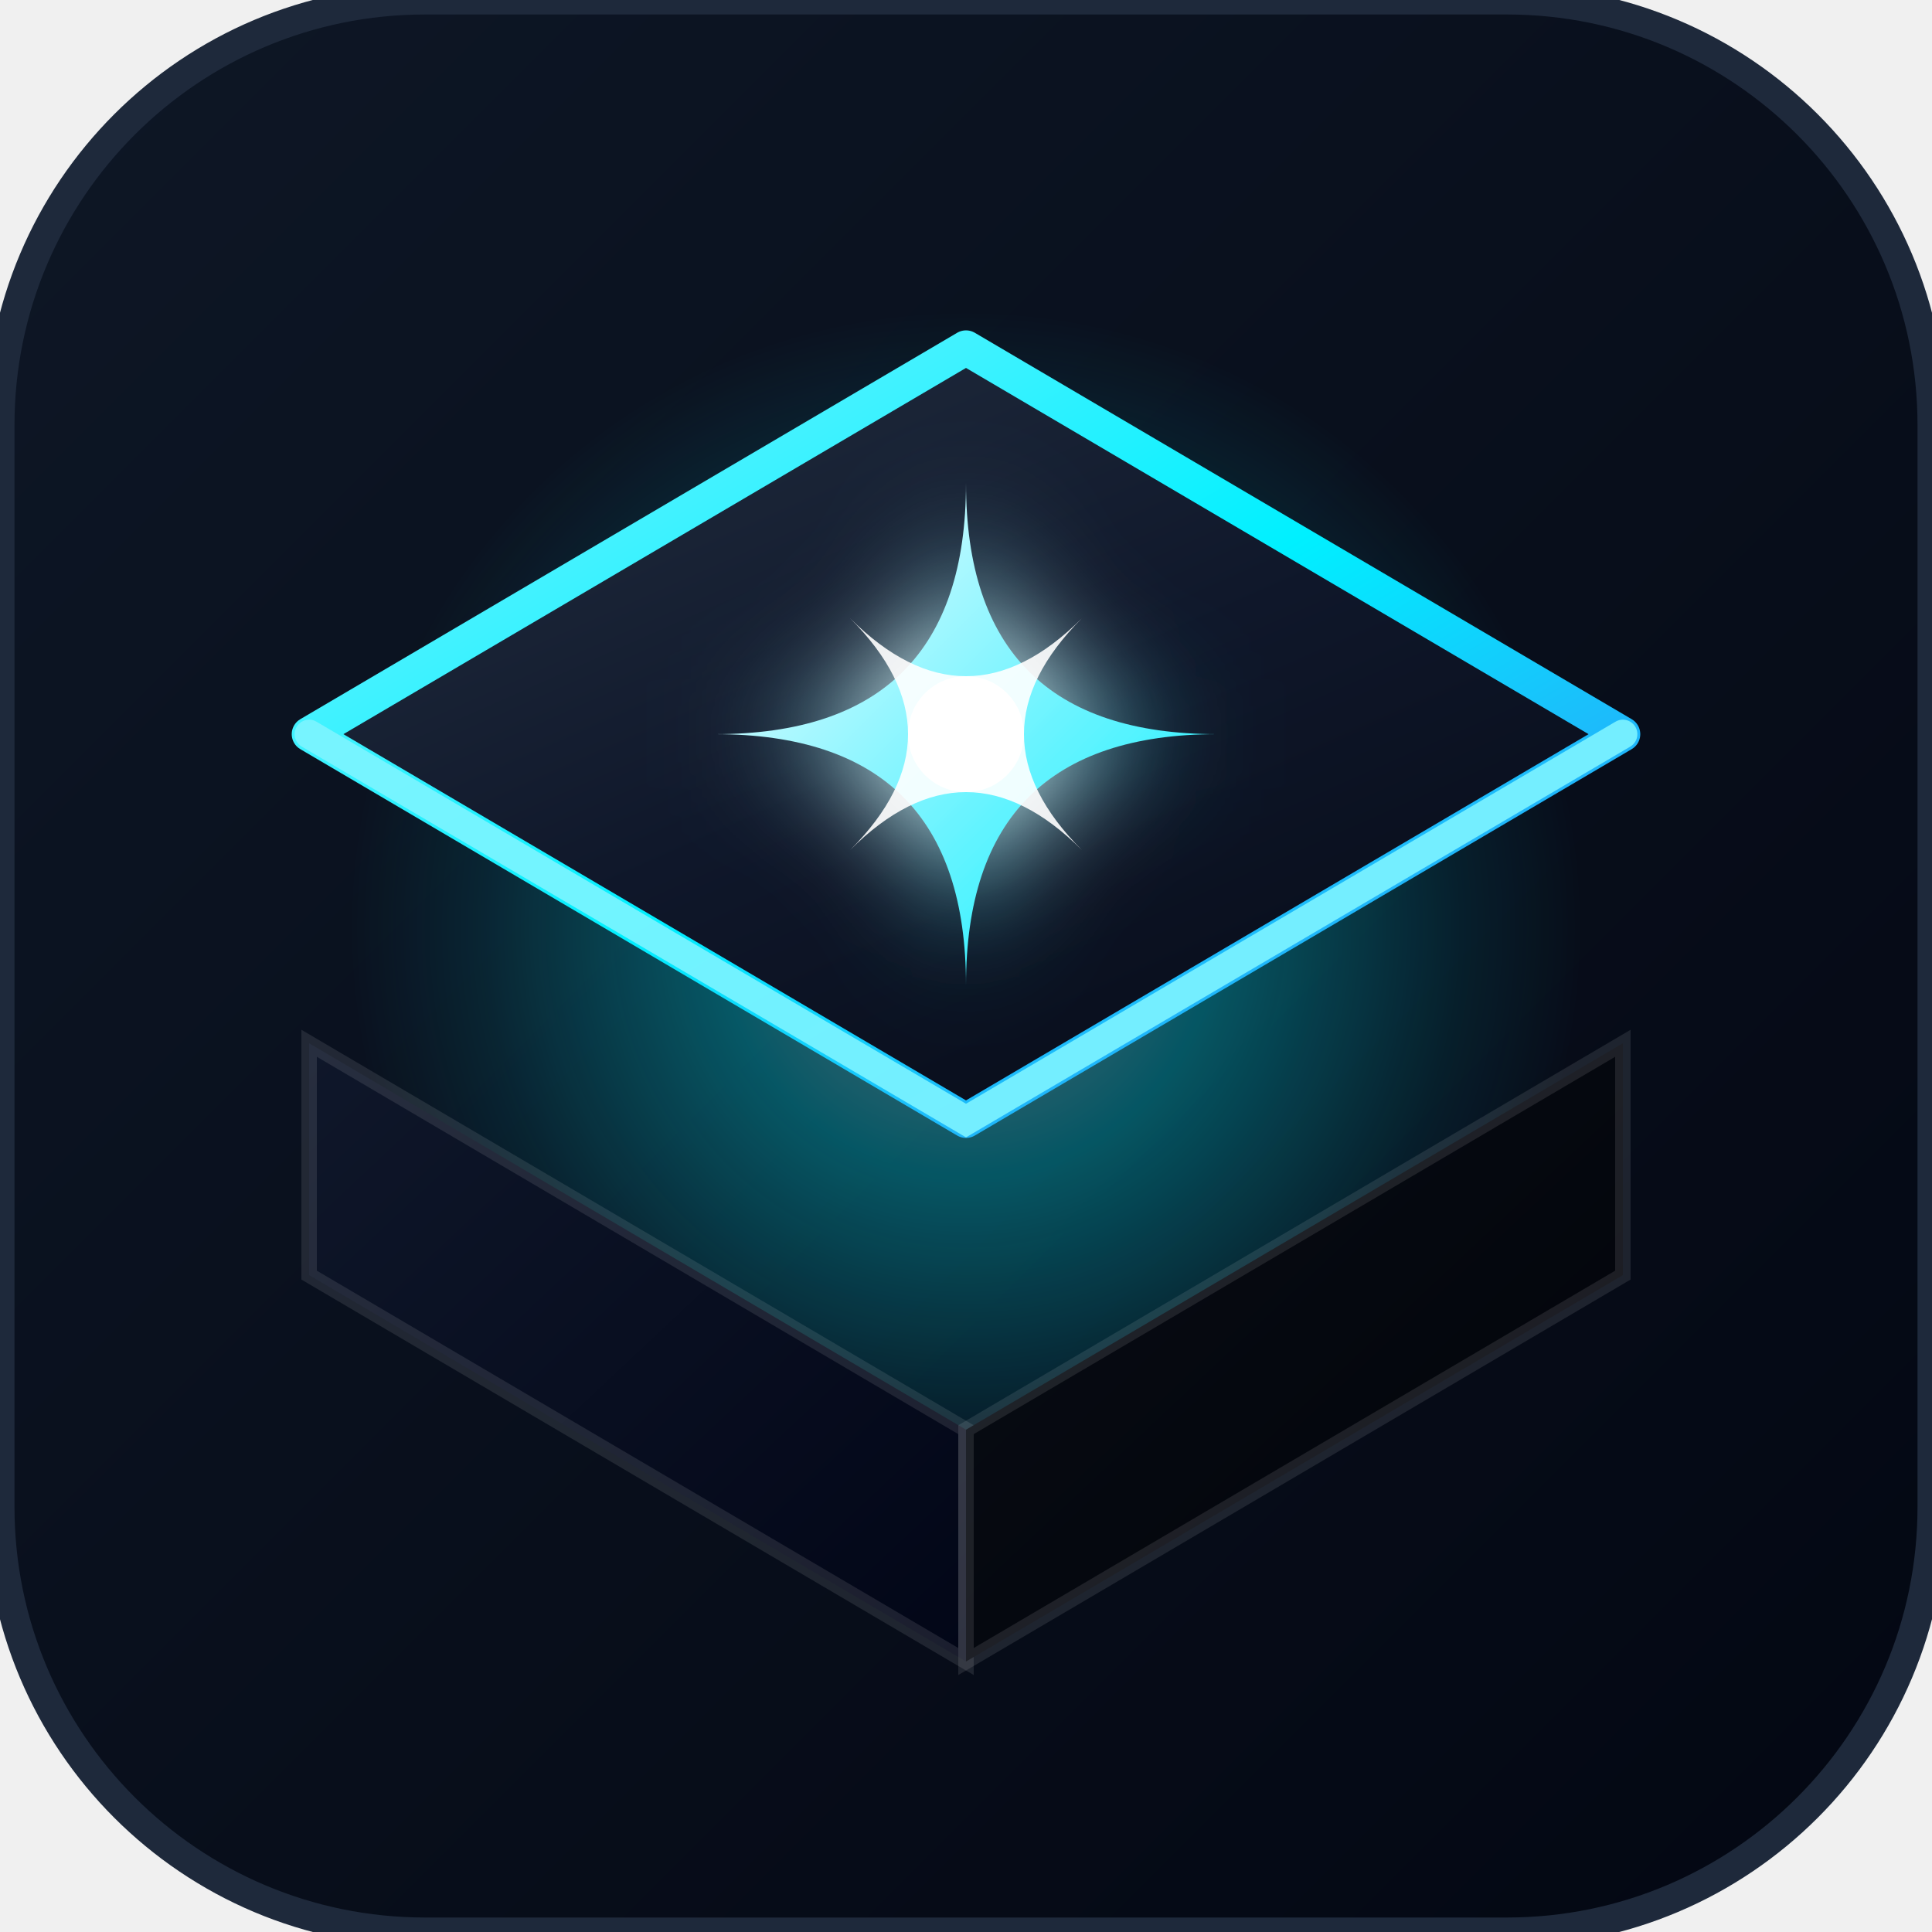
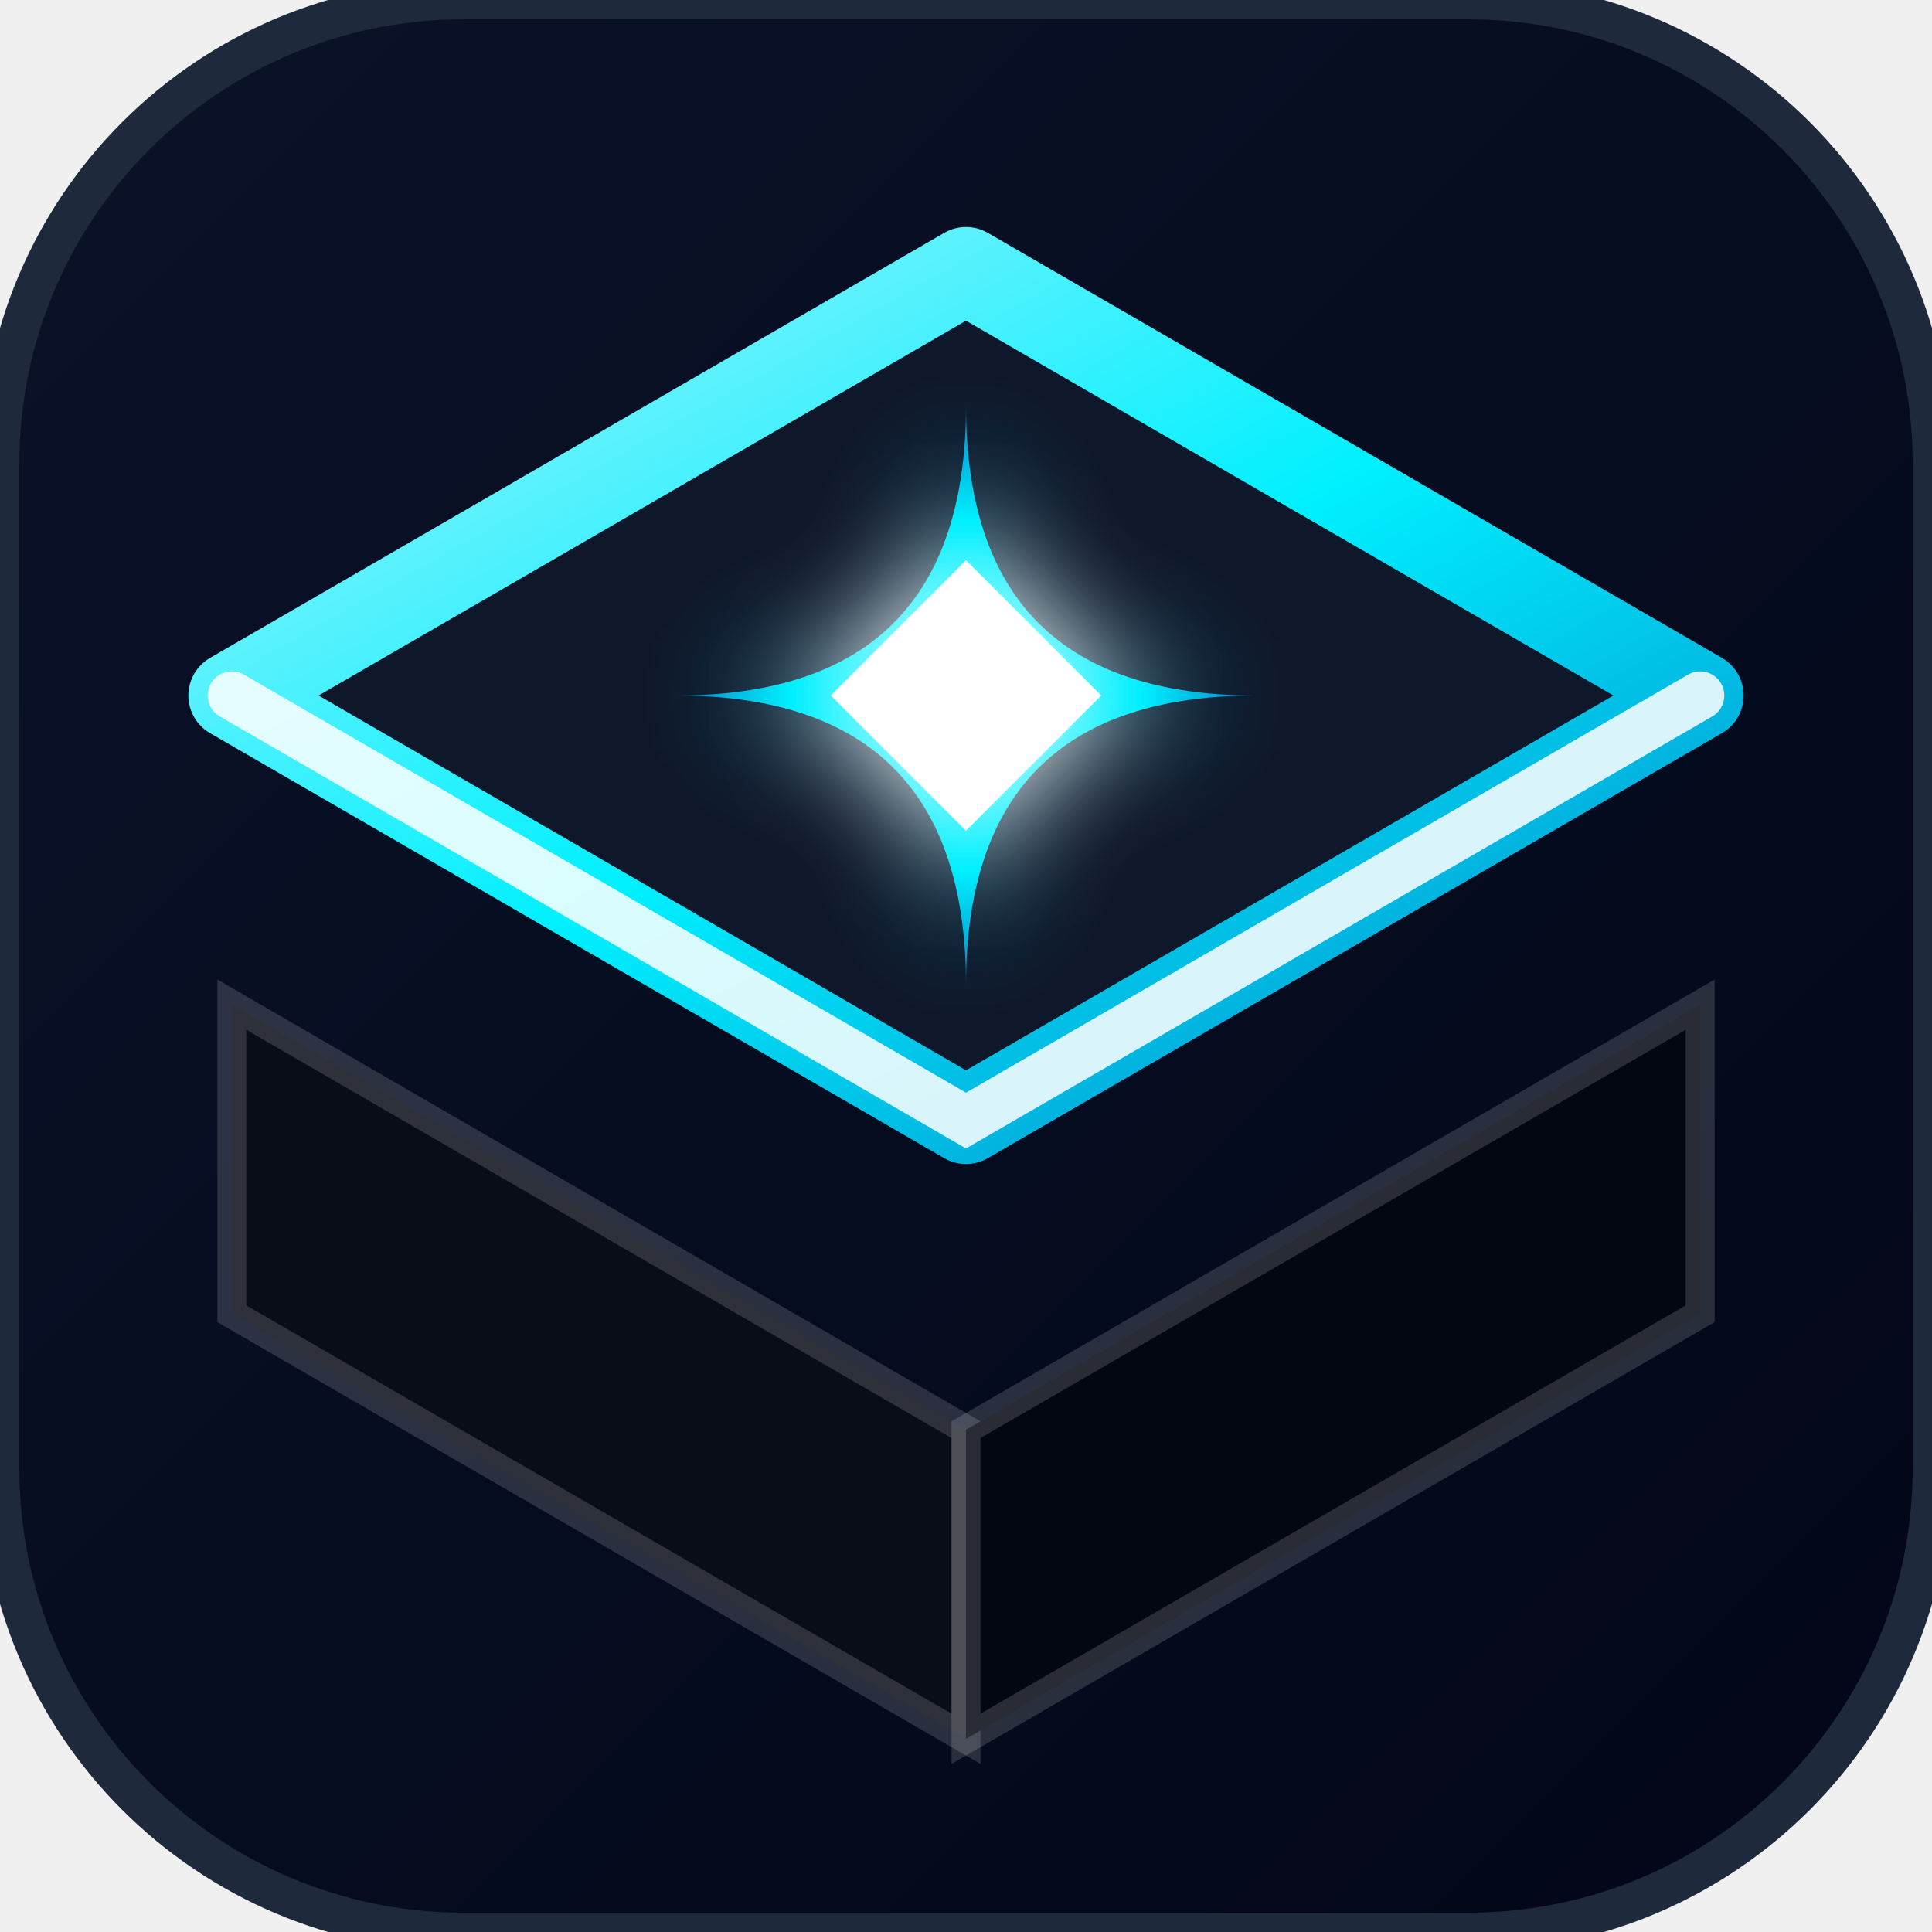
<svg xmlns="http://www.w3.org/2000/svg" viewBox="0 0 100 100" fill="none">
  <defs>
-     <filter id="nova-glow" x="-30%" y="-30%" width="160%" height="160%">
+     <filter id="glow" x="-20%" y="-20%" width="140%" height="140%">
      <feGaussianBlur in="SourceGraphic" stdDeviation="3" result="blur" />
      <feMerge>
        <feMergeNode in="blur" />
        <feMergeNode in="SourceGraphic" />
      </feMerge>
    </filter>
-     <linearGradient id="bgGrad" x1="0%" y1="0%" x2="100%" y2="100%">
-       <stop offset="0%" stop-color="#0e1726" />
-       <stop offset="100%" stop-color="#030712" />
-     </linearGradient>
-     <linearGradient id="keyTopGrad" x1="20%" y1="10%" x2="80%" y2="90%">
-       <stop offset="0%" stop-color="#1e293b" />
-       <stop offset="50%" stop-color="#0f172a" />
-       <stop offset="100%" stop-color="#080d1a" />
-     </linearGradient>
-     <linearGradient id="keyLeftGrad" x1="0%" y1="0%" x2="100%" y2="100%">
-       <stop offset="0%" stop-color="#0f172a" />
+     <linearGradient id="bg" x1="0%" y1="0%" x2="100%" y2="100%">
+       <stop offset="0%" stop-color="#0b1329" />
      <stop offset="100%" stop-color="#020617" />
    </linearGradient>
-     <linearGradient id="keyRightGrad" x1="0%" y1="0%" x2="100%" y2="100%">
-       <stop offset="0%" stop-color="#090d16" />
-       <stop offset="100%" stop-color="#010308" />
+     <linearGradient id="cyanBorder" x1="0%" y1="0%" x2="100%" y2="100%">
+       <stop offset="0%" stop-color="#a5f3fc" />
+       <stop offset="50%" stop-color="#00f0ff" />
+       <stop offset="100%" stop-color="#0284c7" />
    </linearGradient>
-     <linearGradient id="edgeCyan" x1="0%" y1="0%" x2="100%" y2="100%">
-       <stop offset="0%" stop-color="#7df4ff" />
-       <stop offset="50%" stop-color="#00f0ff" />
-       <stop offset="100%" stop-color="#3b82f6" />
-     </linearGradient>
-     <linearGradient id="starGrad" x1="0%" y1="0%" x2="100%" y2="100%">
+     <radialGradient id="starCore" cx="50%" cy="50%" r="50%">
      <stop offset="0%" stop-color="#ffffff" />
-       <stop offset="50%" stop-color="#7df4ff" />
-       <stop offset="100%" stop-color="#00f0ff" />
-     </linearGradient>
-     <radialGradient id="novaCore" cx="50%" cy="50%" r="50%">
-       <stop offset="0%" stop-color="#ffffff" stop-opacity="1" />
-       <stop offset="40%" stop-color="#00f0ff" stop-opacity="0.8" />
-       <stop offset="80%" stop-color="#00f0ff" stop-opacity="0.2" />
-       <stop offset="100%" stop-color="#00f0ff" stop-opacity="0" />
+       <stop offset="60%" stop-color="#00f0ff" />
+       <stop offset="100%" stop-color="#0284c7" />
    </radialGradient>
  </defs>
-   <rect width="100" height="100" rx="22" fill="url(#bgGrad)" stroke="#1e293b" stroke-width="1.5" />
-   <circle cx="50" cy="48" r="32" fill="url(#novaCore)" opacity="0.4" />
-   <path d="M 16 54 L 50 74 L 50 86 L 16 66 Z" fill="url(#keyLeftGrad)" stroke="rgba(255,255,255,0.1)" stroke-width="0.8" />
-   <path d="M 50 74 L 84 54 L 84 66 L 50 86 Z" fill="url(#keyRightGrad)" stroke="rgba(255,255,255,0.1)" stroke-width="0.8" />
-   <path d="M 50 18 L 84 38 L 50 58 L 16 38 Z" fill="url(#keyTopGrad)" stroke="url(#edgeCyan)" stroke-width="1.8" stroke-linejoin="round" />
-   <path d="M 16 38 L 50 58 L 84 38" stroke="#7df4ff" stroke-width="1.5" stroke-linecap="round" opacity="0.9" />
-   <g transform="translate(50, 38)" filter="url(#nova-glow)">
-     <path d="M 0 -13 Q 0 0 13 0 Q 0 0 0 13 Q 0 0 -13 0 Q 0 0 0 -13 Z" fill="url(#starGrad)" />
-     <path d="M -6 -6 Q 0 0 6 -6 Q 0 0 6 6 Q 0 0 -6 6 Q 0 0 -6 -6 Z" fill="#ffffff" opacity="0.9" />
-     <circle cx="0" cy="0" r="3" fill="#ffffff" />
+   <rect width="100" height="100" rx="24" fill="url(#bg)" stroke="#1e293b" stroke-width="2" />
+   <path d="M 12 52 L 50 74 L 50 90 L 12 68 Z" fill="#090d16" stroke="rgba(255,255,255,0.15)" stroke-width="1.5" />
+   <path d="M 50 74 L 88 52 L 88 68 L 50 90 Z" fill="#030712" stroke="rgba(255,255,255,0.15)" stroke-width="1.5" />
+   <path d="M 50 14 L 88 36 L 50 58 L 12 36 Z" fill="#0f172a" stroke="url(#cyanBorder)" stroke-width="4.5" stroke-linejoin="round" />
+   <path d="M 12 36 L 50 58 L 88 36" stroke="#ffffff" stroke-width="2.5" stroke-linecap="round" opacity="0.85" />
+   <g transform="translate(50, 36)" filter="url(#glow)">
+     <path d="M 0 -15 Q 0 0 15 0 Q 0 0 0 15 Q 0 0 -15 0 Q 0 0 0 -15 Z" fill="url(#starCore)" />
+     <polygon points="0,-7 7,0 0,7 -7,0" fill="#ffffff" />
+     <circle cx="0" cy="0" r="3.5" fill="#ffffff" />
  </g>
</svg>
